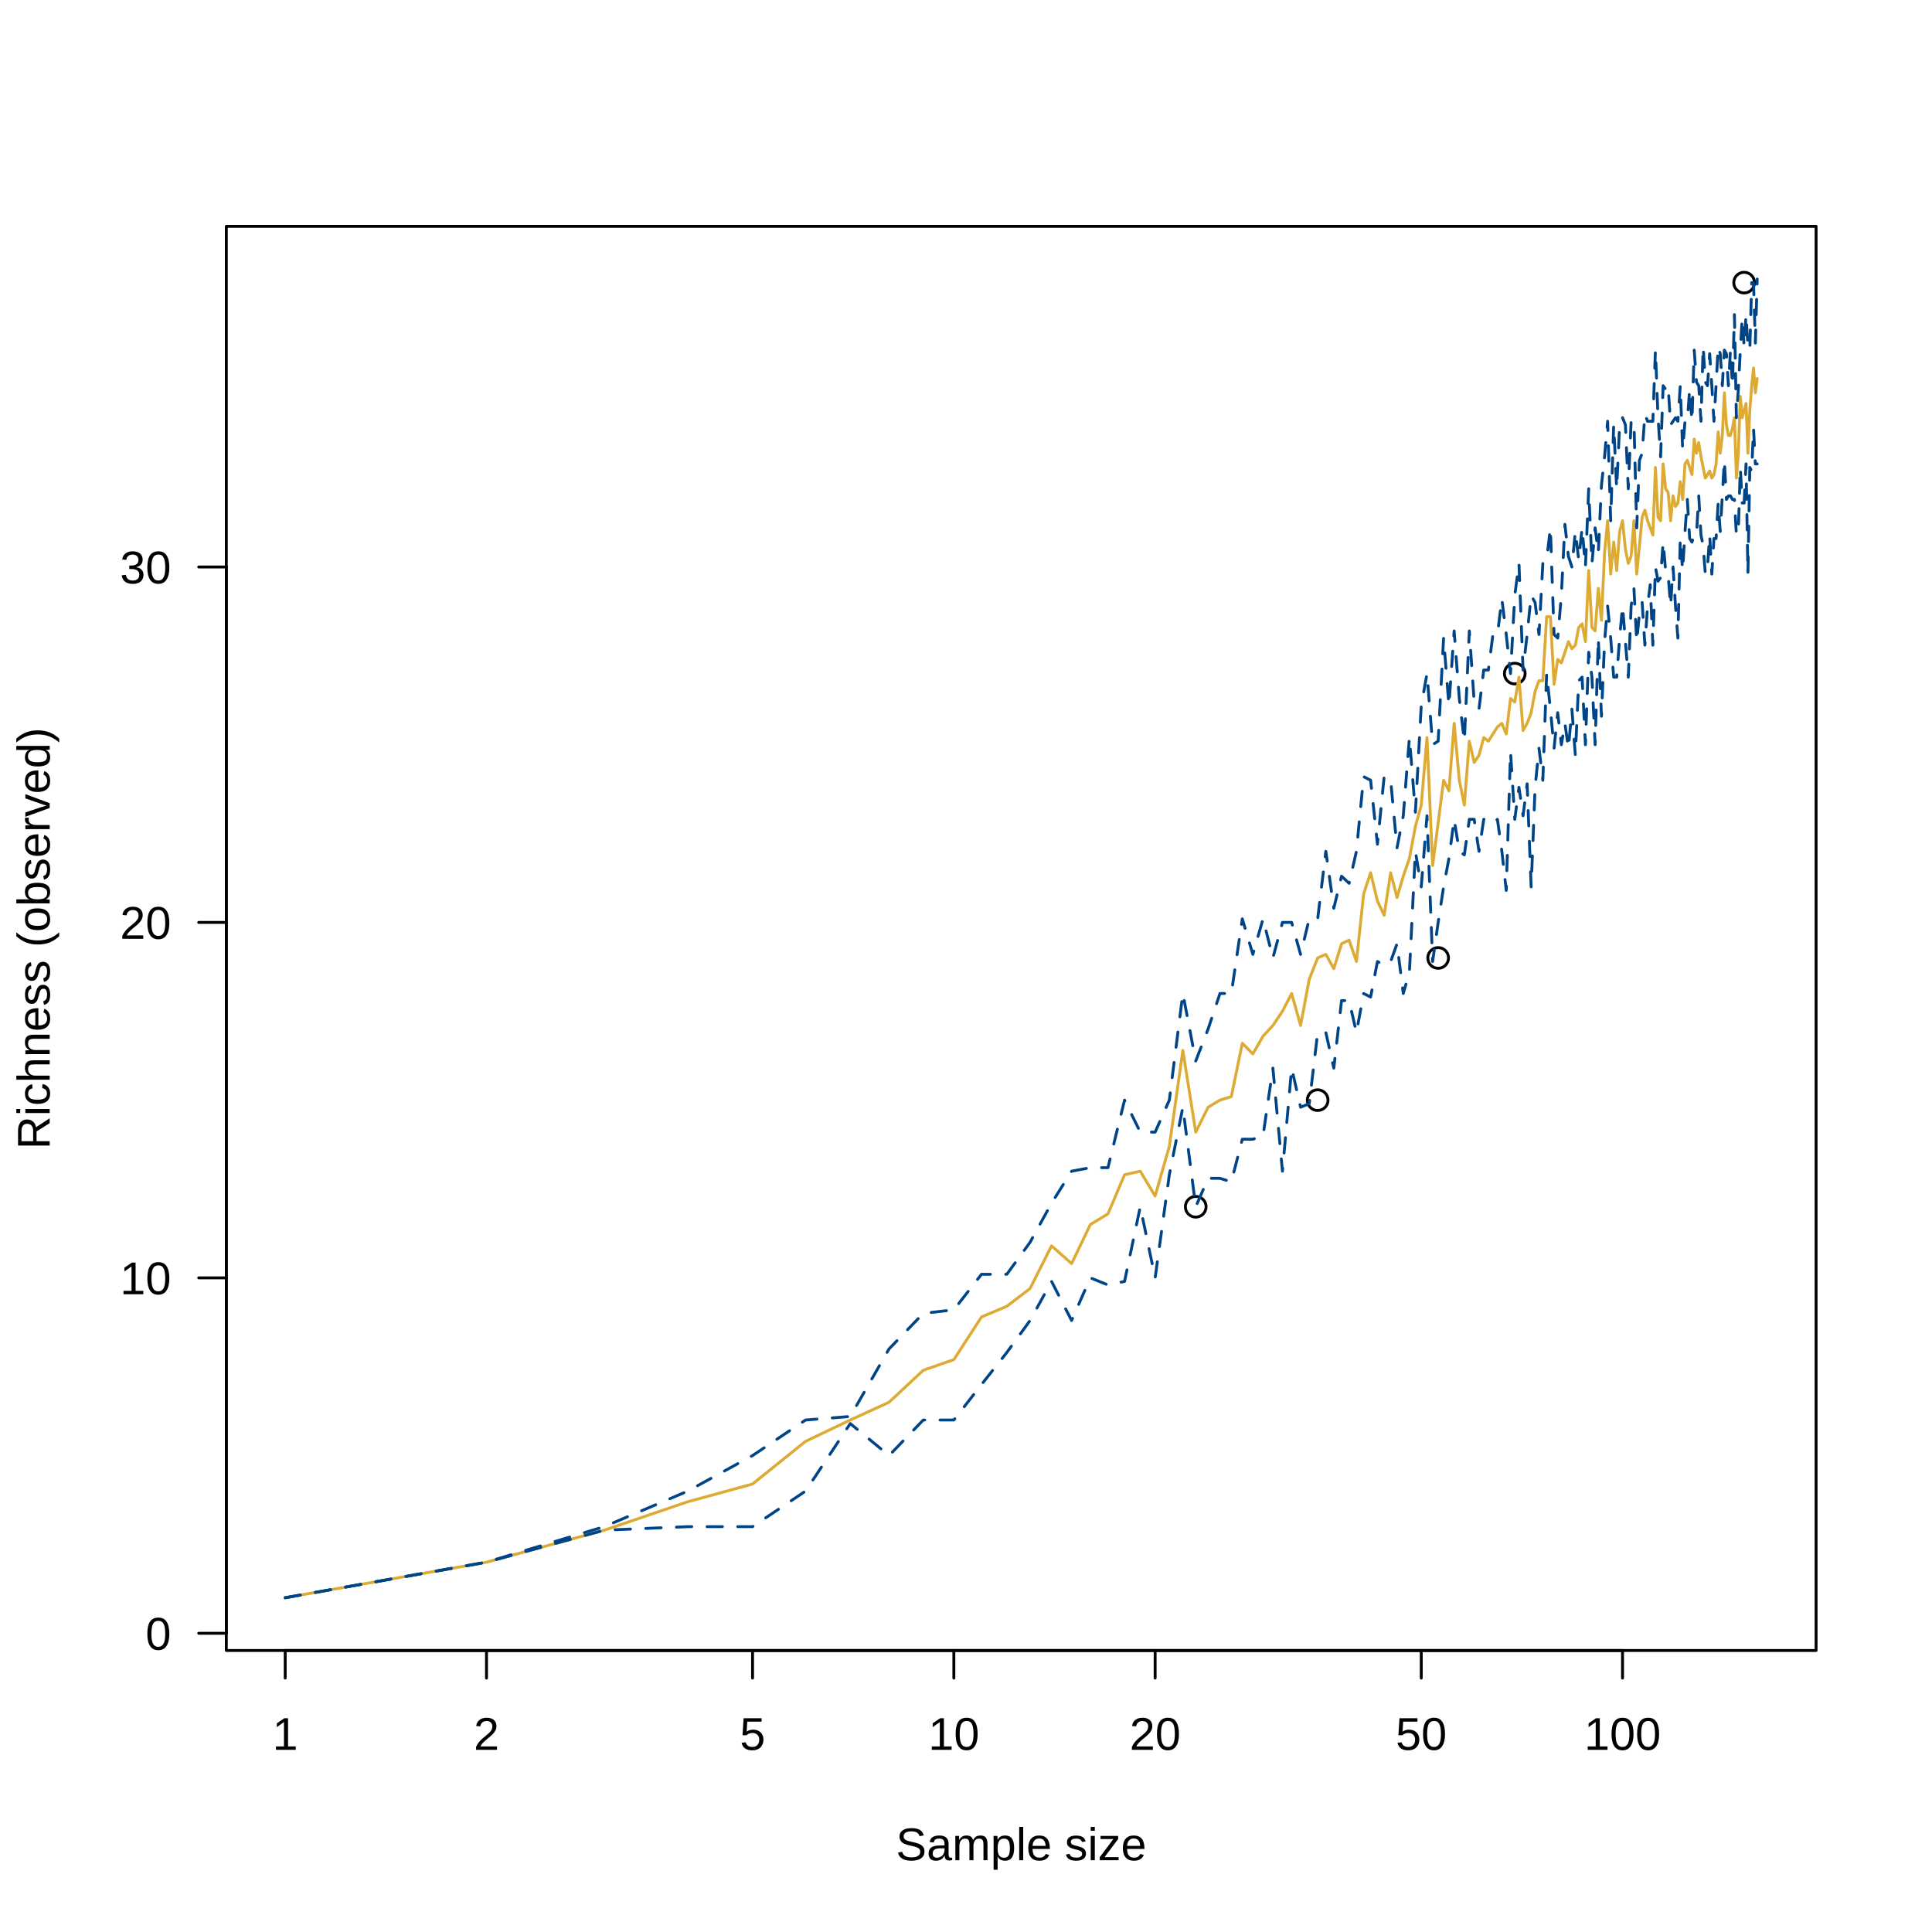
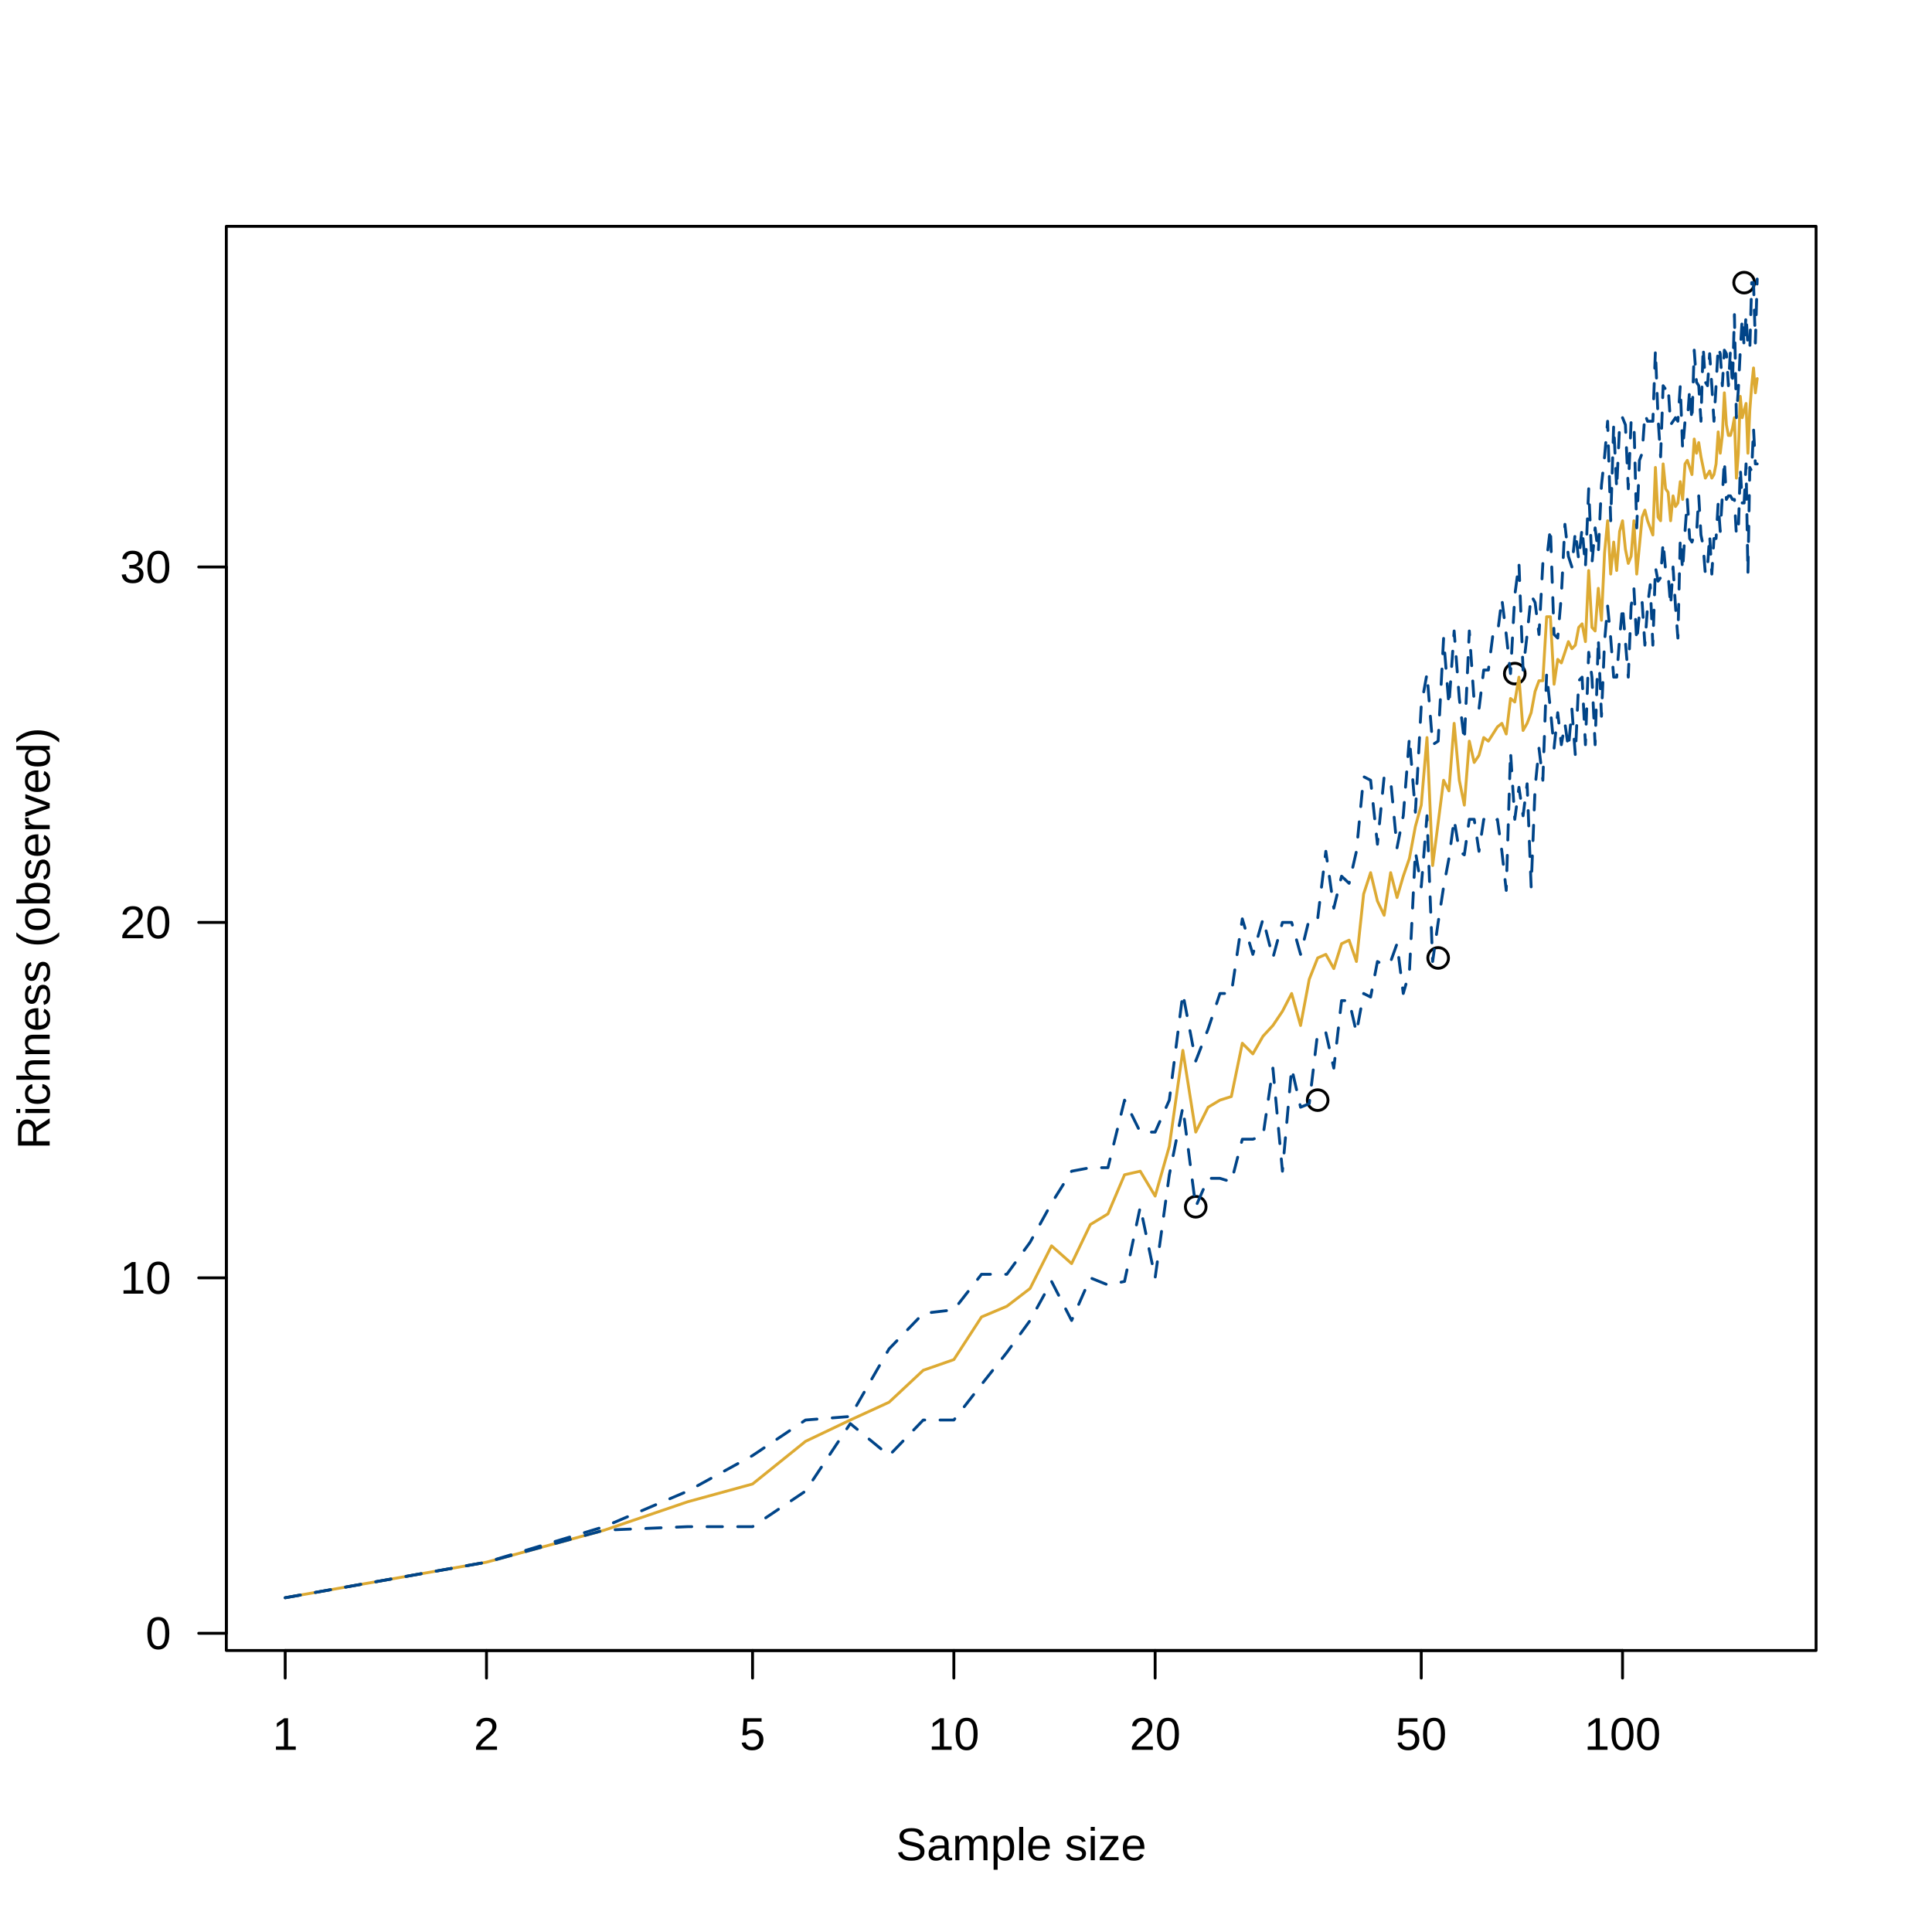
<svg xmlns="http://www.w3.org/2000/svg" class="svglite" width="504.00pt" height="504.00pt" viewBox="0 0 504.00 504.00">
  <defs>
    <style type="text/css">
    .svglite line, .svglite polyline, .svglite polygon, .svglite path, .svglite rect, .svglite circle {
      fill: none;
      stroke: #000000;
      stroke-linecap: round;
      stroke-linejoin: round;
      stroke-miterlimit: 10.00;
    }
    .svglite text {
      white-space: pre;
    }
  </style>
  </defs>
  <rect width="100%" height="100%" style="stroke: none; fill: #FFFFFF;" />
  <defs>
    <clipPath id="cpMC4wMHw1MDQuMDB8MC4wMHw1MDQuMDA=">
      <rect x="0.00" y="0.00" width="504.00" height="504.00" />
    </clipPath>
  </defs>
  <g clip-path="url(#cpMC4wMHw1MDQuMDB8MC4wMHw1MDQuMDA=)">
</g>
  <defs>
    <clipPath id="cpNTkuMDR8NDczLjc2fDU5LjA0fDQzMC41Ng==">
      <rect x="59.04" y="59.04" width="414.72" height="371.52" />
    </clipPath>
  </defs>
  <g clip-path="url(#cpNTkuMDR8NDczLjc2fDU5LjA0fDQzMC41Ng==)">
    <circle cx="454.99" cy="73.73" r="2.70" style="stroke-width: 0.75;" />
    <circle cx="395.16" cy="175.72" r="2.70" style="stroke-width: 0.75;" />
    <circle cx="375.17" cy="249.90" r="2.70" style="stroke-width: 0.75;" />
    <circle cx="343.74" cy="286.99" r="2.70" style="stroke-width: 0.75;" />
    <circle cx="311.93" cy="314.81" r="2.70" style="stroke-width: 0.75;" />
    <polyline points="74.40,416.80 126.91,407.53 157.63,399.18 179.42,391.76 196.32,387.13 210.14,376.00 221.81,370.44 231.93,365.80 240.85,357.46 248.83,354.68 256.05,343.55 262.65,340.77 268.71,336.13 274.32,325.00 279.55,329.64 284.44,319.44 289.03,316.66 293.36,306.46 297.46,305.53 301.34,312.02 305.04,299.04 308.57,274.01 311.93,295.33 315.16,288.84 318.25,286.99 321.22,286.06 324.08,272.15 326.83,274.93 329.49,270.30 332.06,267.52 334.55,263.81 336.95,259.17 339.28,267.52 341.54,255.46 343.74,249.90 345.87,248.97 347.95,252.68 349.97,246.19 351.94,245.26 353.85,250.83 355.73,233.21 357.55,227.65 359.33,235.06 361.08,238.77 362.78,227.65 364.44,234.14 366.07,228.57 367.67,223.94 369.23,215.59 370.76,210.03 372.26,192.41 373.73,225.79 375.17,214.67 376.59,203.54 377.98,206.32 379.34,188.70 380.69,203.54 382.00,210.03 383.30,193.34 384.57,198.90 385.82,197.05 387.06,192.41 388.27,193.34 389.46,191.48 390.63,189.63 391.79,188.70 392.93,191.48 394.05,182.21 395.16,183.14 396.25,176.65 397.32,190.56 398.38,188.70 399.43,185.92 400.46,180.36 401.48,177.58 402.48,177.58 403.47,160.89 404.45,160.89 405.41,178.50 406.36,172.01 407.31,172.94 408.24,170.16 409.15,167.38 410.06,169.23 410.96,168.30 411.84,163.67 412.72,162.74 413.59,167.38 414.44,148.83 415.29,163.67 416.12,164.60 416.95,153.47 417.77,161.81 418.58,144.20 419.38,135.85 420.18,149.76 420.96,141.41 421.74,148.83 422.51,138.63 423.27,135.85 424.02,143.27 424.77,146.98 425.51,145.12 426.24,135.85 426.97,149.76 427.68,142.34 428.39,134.92 429.10,133.07 429.80,135.85 430.49,137.71 431.18,139.56 431.85,121.94 432.53,134.92 433.20,135.85 433.86,121.02 434.51,127.51 435.16,128.43 435.81,135.85 436.45,129.36 437.08,132.14 437.71,131.22 438.33,125.65 438.95,130.29 439.57,121.02 440.17,120.09 440.78,121.94 441.38,123.80 441.97,114.53 442.56,118.23 443.15,115.45 443.73,119.16 444.30,121.94 444.87,124.72 445.44,123.80 446.00,122.87 446.56,124.72 447.12,123.80 447.67,121.02 448.22,112.67 448.76,118.23 449.30,113.60 449.83,102.47 450.37,110.82 450.89,113.60 451.42,113.60 451.94,111.74 452.46,108.96 452.97,124.72 453.48,118.23 453.99,103.40 454.49,108.96 454.99,107.11 455.49,105.25 455.98,118.23 456.47,107.11 456.96,100.62 457.44,95.98 457.92,102.47 458.40,98.76 " style="stroke-width: 0.75; stroke: #DDAA33;" />
    <polyline points="74.40,416.80 126.91,407.53 157.63,399.18 179.42,398.26 196.32,398.26 210.14,388.98 221.81,371.37 231.93,379.71 240.85,370.44 248.83,370.44 256.05,361.17 262.65,352.82 268.71,344.48 274.32,334.28 279.55,344.48 284.44,333.35 289.03,335.20 293.36,334.28 297.46,314.81 301.34,333.35 305.04,306.46 308.57,288.84 311.93,314.81 315.16,307.39 318.25,307.39 321.22,308.31 324.08,297.19 326.83,297.19 329.49,296.26 332.06,278.64 334.55,305.53 336.95,278.64 339.28,288.84 341.54,287.92 343.74,269.37 345.87,269.37 347.95,278.64 349.97,261.03 351.94,261.03 353.85,269.37 355.73,259.17 357.55,260.10 359.33,250.83 361.08,251.75 362.78,250.83 364.44,246.19 366.07,259.17 367.67,253.61 369.23,222.08 370.76,231.36 372.26,212.81 373.73,250.83 375.17,240.63 376.59,231.36 377.98,223.94 379.34,213.74 380.69,222.08 382.00,223.01 383.30,213.74 384.57,213.74 385.82,222.08 387.06,213.74 388.27,213.74 389.46,214.67 390.63,213.74 391.79,222.08 392.93,232.28 394.05,196.12 395.16,213.74 396.25,205.39 397.32,212.81 398.38,204.47 399.43,231.36 400.46,205.39 401.48,195.19 402.48,203.54 403.47,175.72 404.45,184.99 405.41,195.19 406.36,185.92 407.31,194.27 408.24,188.70 409.15,195.19 410.06,184.99 410.96,197.05 411.84,177.58 412.72,176.65 413.59,194.27 414.44,170.16 415.29,176.65 416.12,194.27 416.95,166.45 417.77,186.85 418.58,167.38 419.38,158.10 420.18,166.45 420.96,176.65 421.74,176.65 422.51,166.45 423.27,158.10 424.02,167.38 424.77,176.65 425.51,158.10 426.24,153.47 426.97,167.38 427.68,159.96 428.39,157.18 429.10,168.30 429.80,158.10 430.49,152.54 431.18,168.30 431.85,147.91 432.53,151.61 433.20,150.69 433.86,141.41 434.51,148.83 435.16,149.76 435.81,158.10 436.45,147.91 437.08,158.10 437.71,166.45 438.33,140.49 438.95,148.83 439.57,138.63 440.17,130.29 440.78,140.49 441.38,141.41 441.97,139.56 442.56,139.56 443.15,129.36 443.73,139.56 444.30,142.34 444.87,149.76 445.44,147.91 446.00,139.56 446.56,149.76 447.12,140.49 447.67,140.49 448.22,131.22 448.76,138.63 449.30,129.36 449.83,120.09 450.37,130.29 450.89,129.36 451.42,129.36 451.94,130.29 452.46,130.29 452.97,139.56 453.48,138.63 453.99,121.94 454.49,131.22 454.99,131.22 455.49,121.02 455.98,149.76 456.47,121.94 456.96,122.87 457.44,111.74 457.92,121.02 458.40,121.02 " style="stroke-width: 0.75; stroke: #004488; stroke-dasharray: 4.00,4.00;" />
    <polyline points="74.40,416.80 126.91,407.53 157.63,398.26 179.42,388.98 196.32,379.71 210.14,370.44 221.81,369.51 231.93,351.89 240.85,342.62 248.83,341.69 256.05,332.42 262.65,332.42 268.71,324.08 274.32,313.88 279.55,305.53 284.44,304.61 289.03,304.61 293.36,286.99 297.46,295.33 301.34,295.33 305.04,286.99 308.57,259.17 311.93,276.79 315.16,268.44 318.25,259.17 321.22,259.17 324.08,239.70 326.83,248.97 329.49,239.70 332.06,249.90 334.55,240.63 336.95,240.63 339.28,248.97 341.54,239.70 343.74,239.70 345.87,222.08 347.95,236.92 349.97,228.57 351.94,230.43 353.85,222.08 355.73,202.61 357.55,203.54 359.33,220.23 361.08,202.61 362.78,203.54 364.44,221.16 366.07,212.81 367.67,192.41 369.23,211.88 370.76,184.07 372.26,175.72 373.73,194.27 375.17,193.34 376.59,166.45 377.98,184.07 379.34,164.60 380.69,182.21 382.00,193.34 383.30,164.60 384.57,183.14 385.82,184.99 387.06,174.79 388.27,174.79 389.46,165.52 390.63,165.52 391.79,156.25 392.93,165.52 394.05,175.72 395.16,155.32 396.25,146.98 397.32,174.79 398.38,165.52 399.43,155.32 400.46,157.18 401.48,165.52 402.48,146.98 403.47,146.05 404.45,137.71 405.41,165.52 406.36,166.45 407.31,155.32 408.24,136.78 409.15,145.12 410.06,147.91 410.96,138.63 411.84,146.05 412.72,137.71 413.59,147.91 414.44,127.51 415.29,146.98 416.12,137.71 416.95,144.20 417.77,126.58 418.58,119.16 419.38,109.89 420.18,135.85 420.96,110.82 421.74,127.51 422.51,110.82 423.27,108.96 424.02,110.82 424.77,127.51 425.51,109.89 426.24,109.89 426.97,137.71 427.68,120.09 428.39,118.23 429.10,108.03 429.80,109.89 430.49,109.89 431.18,109.89 431.85,91.34 432.53,108.96 433.20,119.16 433.86,100.62 434.51,101.54 435.16,100.62 435.81,110.82 436.45,109.89 437.08,108.96 437.71,109.89 438.33,100.62 438.95,117.31 439.57,109.89 440.17,109.89 440.78,101.54 441.38,109.89 441.97,91.34 442.56,99.69 443.15,100.62 443.73,109.89 444.30,90.42 444.87,99.69 445.44,100.62 446.00,92.27 446.56,100.62 447.12,109.89 447.67,100.62 448.22,90.42 448.76,92.27 449.30,100.62 449.83,91.34 450.37,92.27 450.89,100.62 451.42,91.34 451.94,100.62 452.46,82.07 452.97,108.96 453.48,101.54 453.99,91.34 454.49,83.00 454.99,90.42 455.49,82.07 455.98,90.42 456.47,91.34 456.96,73.73 457.44,73.73 457.92,89.49 458.40,72.80 " style="stroke-width: 0.75; stroke: #004488; stroke-dasharray: 4.00,4.00;" />
  </g>
  <g clip-path="url(#cpMC4wMHw1MDQuMDB8MC4wMHw1MDQuMDA=)">
    <line x1="74.40" y1="430.56" x2="423.27" y2="430.56" style="stroke-width: 0.75;" />
    <line x1="74.40" y1="430.56" x2="74.40" y2="437.76" style="stroke-width: 0.75;" />
    <line x1="126.91" y1="430.56" x2="126.91" y2="437.76" style="stroke-width: 0.75;" />
    <line x1="196.32" y1="430.56" x2="196.32" y2="437.76" style="stroke-width: 0.75;" />
    <line x1="248.83" y1="430.56" x2="248.83" y2="437.76" style="stroke-width: 0.75;" />
    <line x1="301.34" y1="430.56" x2="301.34" y2="437.76" style="stroke-width: 0.75;" />
    <line x1="370.76" y1="430.56" x2="370.76" y2="437.76" style="stroke-width: 0.75;" />
    <line x1="423.27" y1="430.56" x2="423.27" y2="437.76" style="stroke-width: 0.75;" />
-     <text x="74.40" y="456.48" text-anchor="middle" style="font-size: 12.00px; font-family: &quot;Arial&quot;;" textLength="6.86px" lengthAdjust="spacingAndGlyphs">1</text>
-     <text x="126.91" y="456.48" text-anchor="middle" style="font-size: 12.00px; font-family: &quot;Arial&quot;;" textLength="6.86px" lengthAdjust="spacingAndGlyphs">2</text>
-     <text x="196.32" y="456.48" text-anchor="middle" style="font-size: 12.00px; font-family: &quot;Arial&quot;;" textLength="6.86px" lengthAdjust="spacingAndGlyphs">5</text>
-     <text x="248.83" y="456.48" text-anchor="middle" style="font-size: 12.00px; font-family: &quot;Arial&quot;;" textLength="13.72px" lengthAdjust="spacingAndGlyphs">10</text>
-     <text x="301.34" y="456.48" text-anchor="middle" style="font-size: 12.00px; font-family: &quot;Arial&quot;;" textLength="13.72px" lengthAdjust="spacingAndGlyphs">20</text>
-     <text x="370.76" y="456.48" text-anchor="middle" style="font-size: 12.00px; font-family: &quot;Arial&quot;;" textLength="13.72px" lengthAdjust="spacingAndGlyphs">50</text>
-     <text x="423.27" y="456.48" text-anchor="middle" style="font-size: 12.00px; font-family: &quot;Arial&quot;;" textLength="20.58px" lengthAdjust="spacingAndGlyphs">100</text>
+     <text x="74.40" y="456.48" text-anchor="middle" style="font-size: 12.00px; font-family: &quot;Liberation Sans&quot;;" textLength="6.67px" lengthAdjust="spacingAndGlyphs">1</text>
+     <text x="126.91" y="456.48" text-anchor="middle" style="font-size: 12.00px; font-family: &quot;Liberation Sans&quot;;" textLength="6.67px" lengthAdjust="spacingAndGlyphs">2</text>
+     <text x="196.32" y="456.48" text-anchor="middle" style="font-size: 12.00px; font-family: &quot;Liberation Sans&quot;;" textLength="6.67px" lengthAdjust="spacingAndGlyphs">5</text>
+     <text x="248.83" y="456.48" text-anchor="middle" style="font-size: 12.00px; font-family: &quot;Liberation Sans&quot;;" textLength="13.35px" lengthAdjust="spacingAndGlyphs">10</text>
+     <text x="301.34" y="456.48" text-anchor="middle" style="font-size: 12.00px; font-family: &quot;Liberation Sans&quot;;" textLength="13.35px" lengthAdjust="spacingAndGlyphs">20</text>
+     <text x="370.76" y="456.48" text-anchor="middle" style="font-size: 12.00px; font-family: &quot;Liberation Sans&quot;;" textLength="13.35px" lengthAdjust="spacingAndGlyphs">50</text>
+     <text x="423.27" y="456.48" text-anchor="middle" style="font-size: 12.00px; font-family: &quot;Liberation Sans&quot;;" textLength="20.02px" lengthAdjust="spacingAndGlyphs">100</text>
    <line x1="59.04" y1="426.07" x2="59.04" y2="147.91" style="stroke-width: 0.75;" />
    <line x1="59.04" y1="426.07" x2="51.84" y2="426.07" style="stroke-width: 0.75;" />
    <line x1="59.04" y1="333.35" x2="51.84" y2="333.35" style="stroke-width: 0.75;" />
    <line x1="59.04" y1="240.63" x2="51.84" y2="240.63" style="stroke-width: 0.75;" />
    <line x1="59.04" y1="147.91" x2="51.84" y2="147.91" style="stroke-width: 0.75;" />
-     <text x="44.64" y="430.36" text-anchor="end" style="font-size: 12.00px; font-family: &quot;Arial&quot;;" textLength="6.86px" lengthAdjust="spacingAndGlyphs">0</text>
-     <text x="44.64" y="337.63" text-anchor="end" style="font-size: 12.00px; font-family: &quot;Arial&quot;;" textLength="13.72px" lengthAdjust="spacingAndGlyphs">10</text>
-     <text x="44.64" y="244.91" text-anchor="end" style="font-size: 12.00px; font-family: &quot;Arial&quot;;" textLength="13.72px" lengthAdjust="spacingAndGlyphs">20</text>
-     <text x="44.64" y="152.19" text-anchor="end" style="font-size: 12.00px; font-family: &quot;Arial&quot;;" textLength="13.72px" lengthAdjust="spacingAndGlyphs">30</text>
+     <text x="44.64" y="430.20" text-anchor="end" style="font-size: 12.00px; font-family: &quot;Liberation Sans&quot;;" textLength="6.67px" lengthAdjust="spacingAndGlyphs">0</text>
+     <text x="44.64" y="337.48" text-anchor="end" style="font-size: 12.00px; font-family: &quot;Liberation Sans&quot;;" textLength="13.35px" lengthAdjust="spacingAndGlyphs">10</text>
+     <text x="44.64" y="244.76" text-anchor="end" style="font-size: 12.00px; font-family: &quot;Liberation Sans&quot;;" textLength="13.35px" lengthAdjust="spacingAndGlyphs">20</text>
+     <text x="44.64" y="152.03" text-anchor="end" style="font-size: 12.00px; font-family: &quot;Liberation Sans&quot;;" textLength="13.35px" lengthAdjust="spacingAndGlyphs">30</text>
    <polygon points="59.04,430.56 473.76,430.56 473.76,59.04 59.04,59.04 " style="stroke-width: 0.75;" />
-     <text x="266.40" y="485.28" text-anchor="middle" style="font-size: 12.00px; font-family: &quot;Arial&quot;;" textLength="66.15px" lengthAdjust="spacingAndGlyphs">Sample size</text>
-     <text transform="translate(12.96,244.80) rotate(-90)" text-anchor="middle" style="font-size: 12.00px; font-family: &quot;Arial&quot;;" textLength="112.08px" lengthAdjust="spacingAndGlyphs">Richness (observed)</text>
+     <text x="266.40" y="485.28" text-anchor="middle" style="font-size: 12.00px; font-family: &quot;Liberation Sans&quot;;" textLength="65.38px" lengthAdjust="spacingAndGlyphs">Sample size</text>
+     <text transform="translate(12.96,244.80) rotate(-90)" text-anchor="middle" style="font-size: 12.00px; font-family: &quot;Liberation Sans&quot;;" textLength="110.07px" lengthAdjust="spacingAndGlyphs">Richness (observed)</text>
  </g>
</svg>
